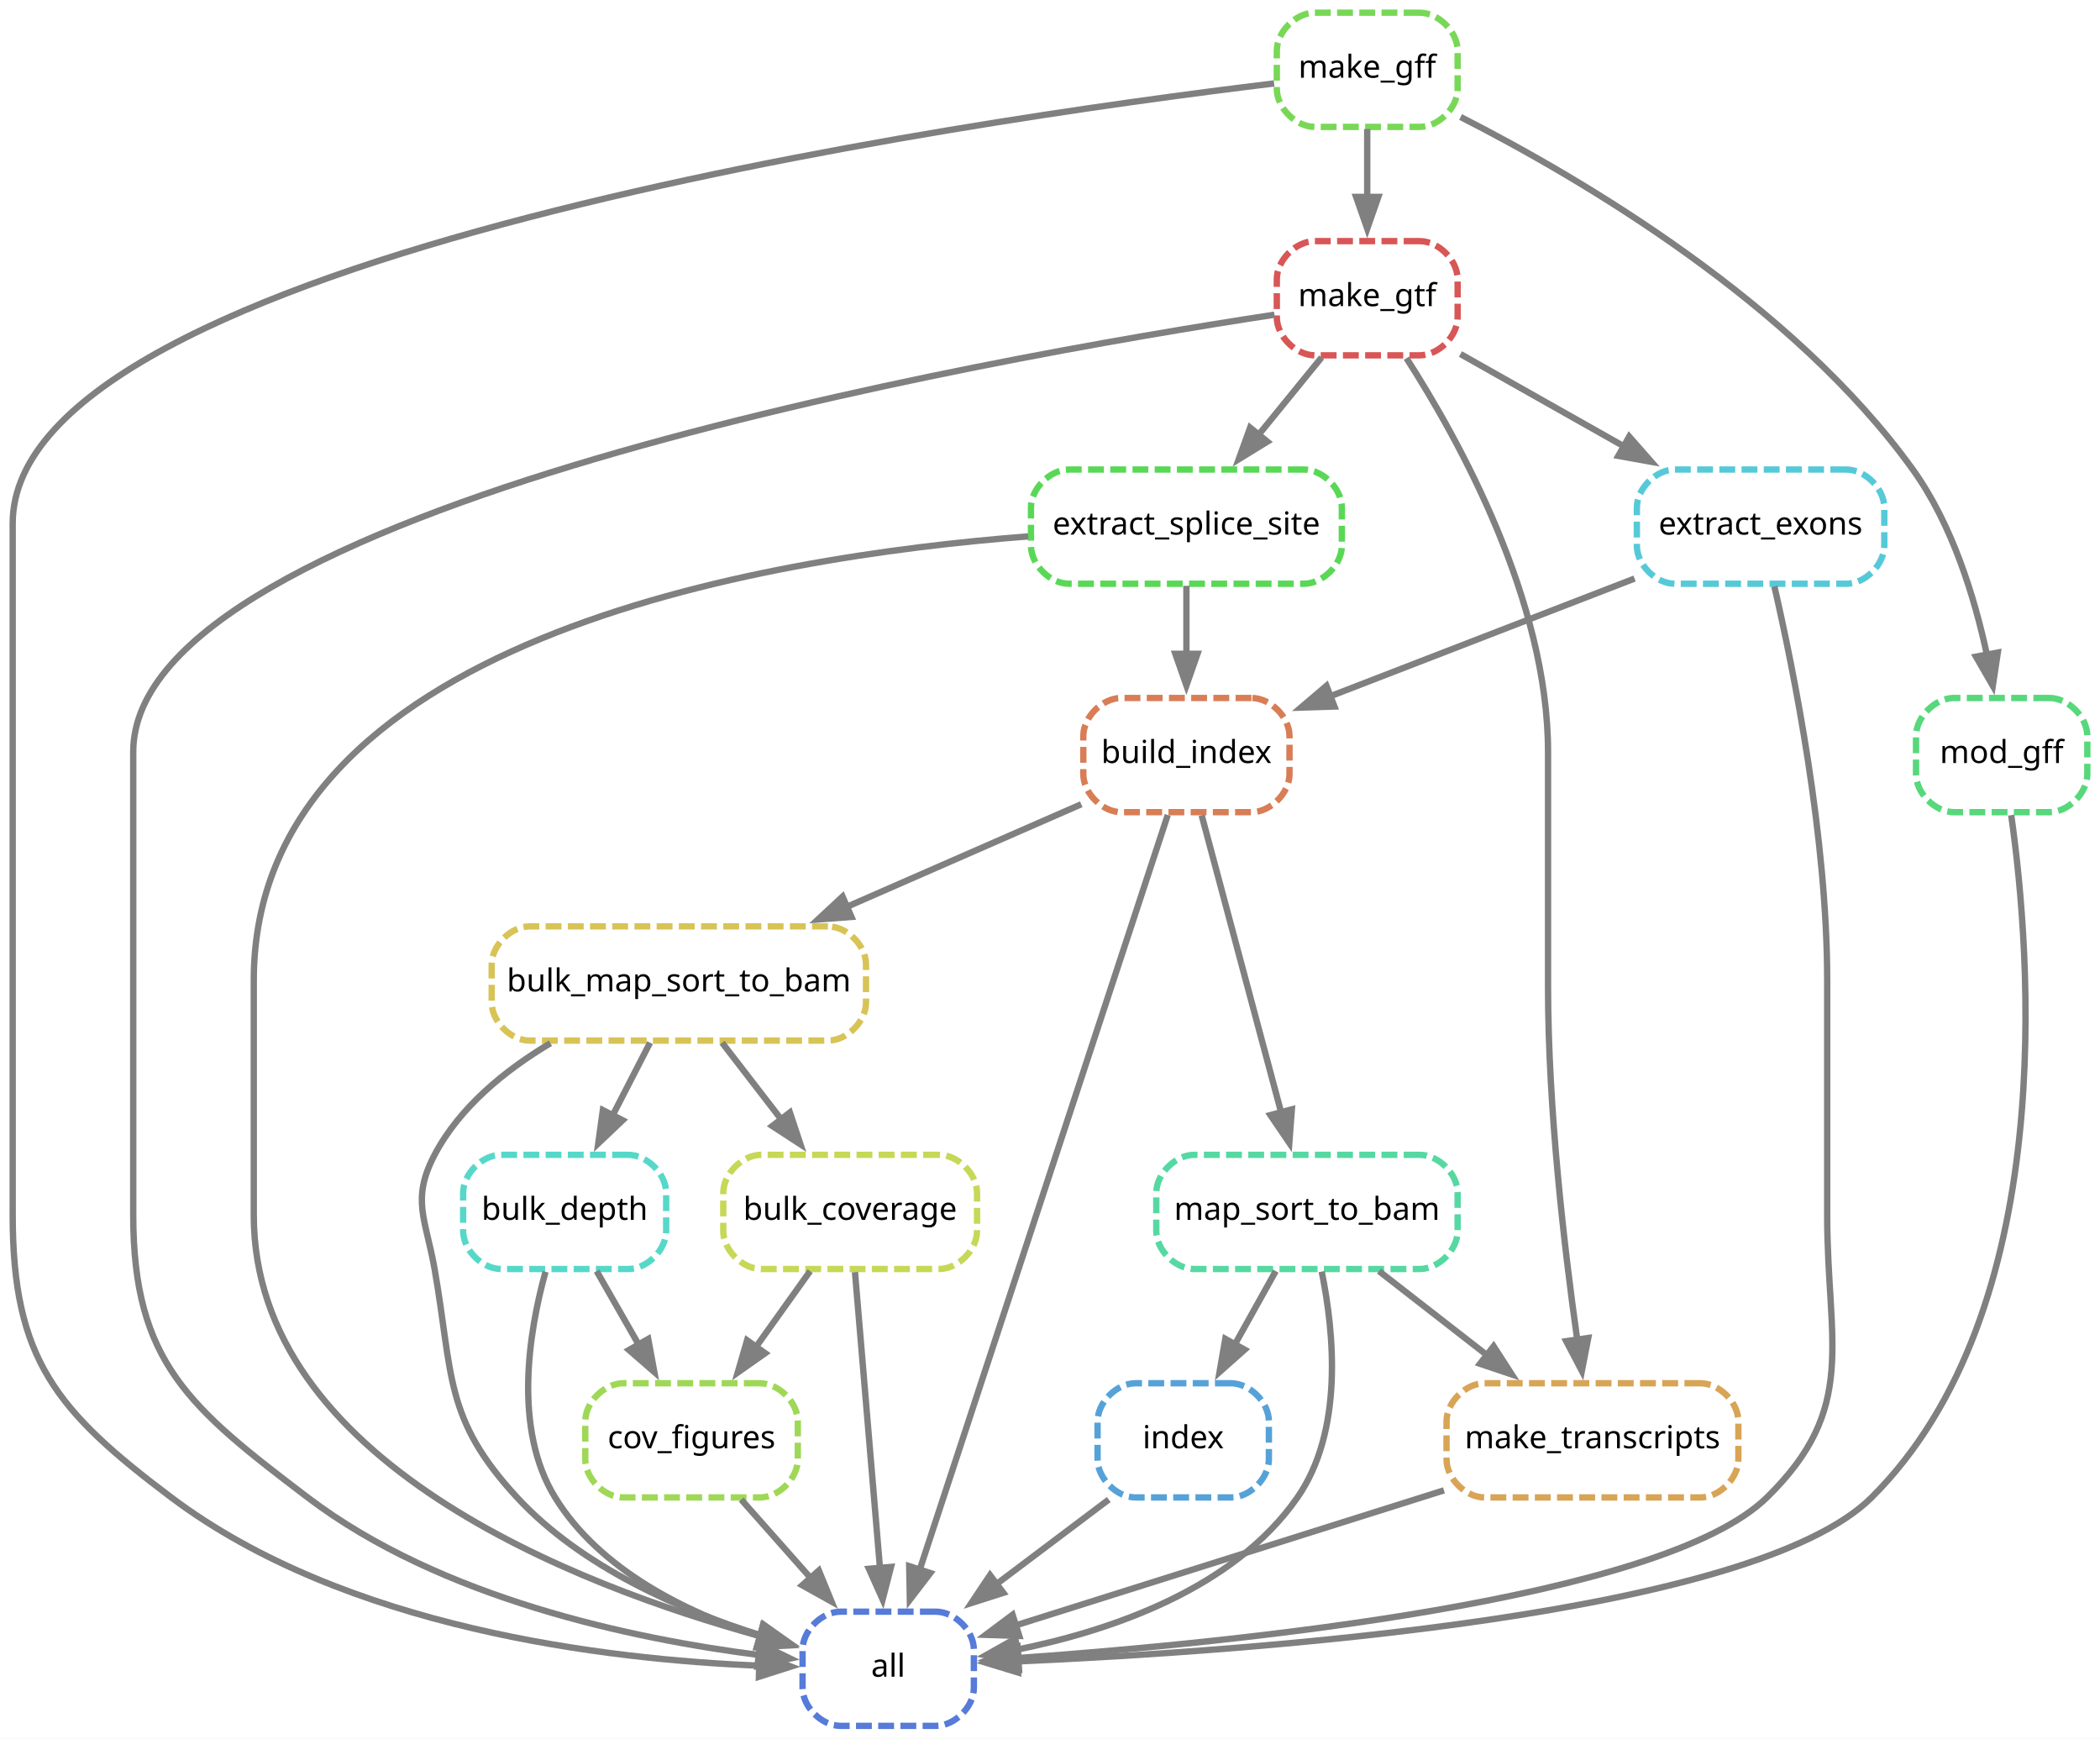
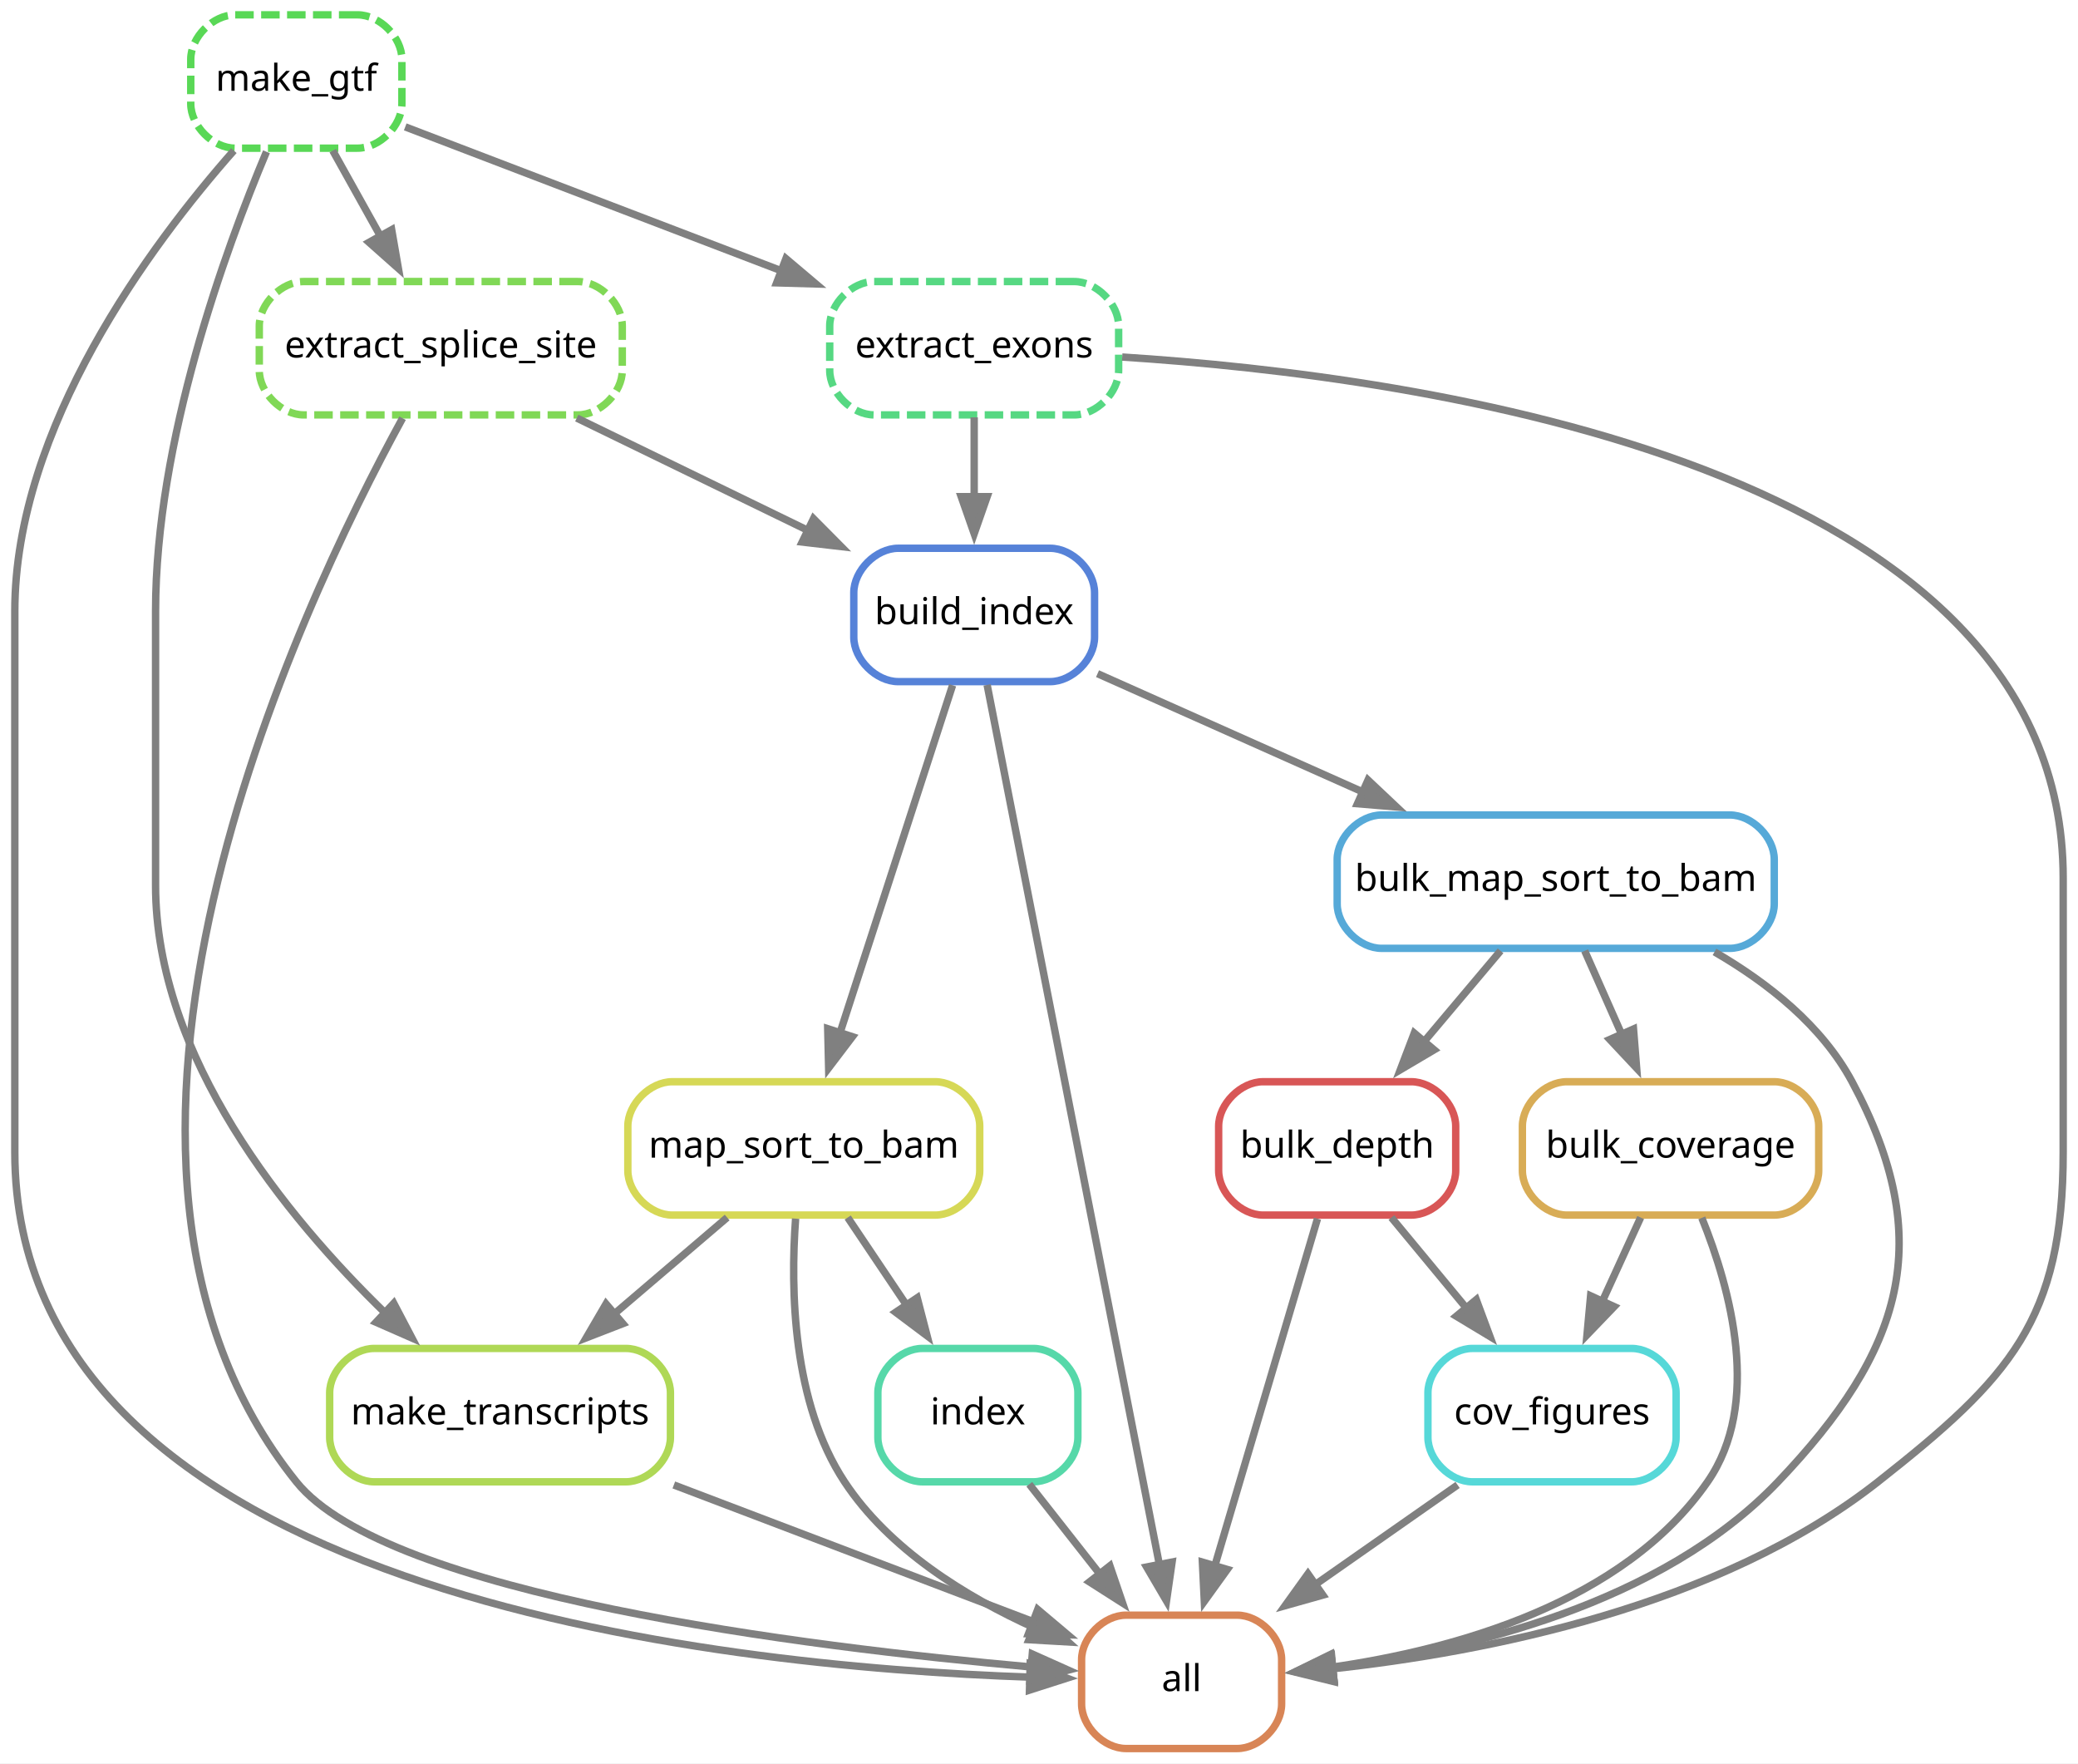
- <svg xmlns="http://www.w3.org/2000/svg" width="662pt" height="548pt" viewBox="0.00 0.00 662.00 548.00">
-   <g id="graph0" class="graph" transform="scale(1 1) rotate(0) translate(4 544)">
-     <polygon fill="white" stroke="none" points="-4,4 -4,-544 658,-544 658,4 -4,4" />
+ <svg xmlns="http://www.w3.org/2000/svg" width="561pt" height="476pt" viewBox="0.00 0.00 561.00 476.00">
+   <g id="graph0" class="graph" transform="scale(1 1) rotate(0) translate(4 472)">
+     <polygon fill="white" stroke="none" points="-4,4 -4,-472 557,-472 557,4 -4,4" />
    <g id="node1" class="node">
-       <path fill="none" stroke="#567bd8" stroke-width="2" stroke-dasharray="5,2" d="M291,-36C291,-36 261,-36 261,-36 255,-36 249,-30 249,-24 249,-24 249,-12 249,-12 249,-6 255,0 261,0 261,0 291,0 291,0 297,0 303,-6 303,-12 303,-12 303,-24 303,-24 303,-30 297,-36 291,-36" />
-       <text text-anchor="middle" x="276" y="-15.5" font-family="sans" font-size="10.00">all</text>
+       <path fill="none" stroke="#d88556" stroke-width="2" d="M330,-36C330,-36 300,-36 300,-36 294,-36 288,-30 288,-24 288,-24 288,-12 288,-12 288,-6 294,0 300,0 300,0 330,0 330,0 336,0 342,-6 342,-12 342,-12 342,-24 342,-24 342,-30 336,-36 330,-36" />
+       <text text-anchor="middle" x="315" y="-15.5" font-family="sans" font-size="10.00">all</text>
    </g>
    <g id="node2" class="node">
-       <path fill="none" stroke="#78d856" stroke-width="2" stroke-dasharray="5,2" d="M443.5,-540C443.5,-540 410.5,-540 410.5,-540 404.5,-540 398.5,-534 398.5,-528 398.5,-528 398.5,-516 398.5,-516 398.5,-510 404.5,-504 410.5,-504 410.5,-504 443.5,-504 443.5,-504 449.5,-504 455.5,-510 455.5,-516 455.5,-516 455.5,-528 455.5,-528 455.5,-534 449.5,-540 443.5,-540" />
-       <text text-anchor="middle" x="427" y="-519.5" font-family="sans" font-size="10.00">make_gff</text>
+       <path fill="none" stroke="#59d856" stroke-width="2" stroke-dasharray="5,2" d="M92.5,-468C92.5,-468 59.5,-468 59.5,-468 53.5,-468 47.5,-462 47.5,-456 47.5,-456 47.5,-444 47.5,-444 47.5,-438 53.5,-432 59.5,-432 59.5,-432 92.5,-432 92.5,-432 98.5,-432 104.5,-438 104.5,-444 104.5,-444 104.5,-456 104.5,-456 104.5,-462 98.5,-468 92.5,-468" />
+       <text text-anchor="middle" x="76" y="-447.5" font-family="sans" font-size="10.00">make_gtf</text>
    </g>
    <g id="edge1" class="edge">
-       <path fill="none" stroke="grey" stroke-width="2" d="M397.65,-517.7C301.18,-506.06 0,-462.98 0,-379 0,-379 0,-379 0,-161 0,-115.63 13.73,-99.26 50,-72 104.91,-30.72 186.91,-20.91 235.57,-18.97" />
-       <polygon fill="grey" stroke="grey" stroke-width="2" points="235.43,-22.48 245.33,-18.7 235.24,-15.48 235.43,-22.48" />
+       <path fill="none" stroke="grey" stroke-width="2" d="M59.13,-431.35C36.74,-405.98 0,-356.77 0,-307 0,-307 0,-307 0,-161 0,-42.12 188.78,-22.2 274.06,-19.27" />
+       <polygon fill="grey" stroke="grey" stroke-width="2" points="274.12,-22.77 284.02,-19 273.93,-15.77 274.12,-22.77" />
    </g>
    <g id="node3" class="node">
-       <path fill="none" stroke="#d85656" stroke-width="2" stroke-dasharray="5,2" d="M443.5,-468C443.5,-468 410.5,-468 410.5,-468 404.5,-468 398.5,-462 398.5,-456 398.5,-456 398.5,-444 398.5,-444 398.5,-438 404.5,-432 410.5,-432 410.5,-432 443.5,-432 443.5,-432 449.5,-432 455.5,-438 455.5,-444 455.5,-444 455.5,-456 455.5,-456 455.5,-462 449.5,-468 443.5,-468" />
-       <text text-anchor="middle" x="427" y="-447.5" font-family="sans" font-size="10.00">make_gtf</text>
+       <path fill="none" stroke="#80d856" stroke-width="2" stroke-dasharray="5,2" d="M152,-396C152,-396 78,-396 78,-396 72,-396 66,-390 66,-384 66,-384 66,-372 66,-372 66,-366 72,-360 78,-360 78,-360 152,-360 152,-360 158,-360 164,-366 164,-372 164,-372 164,-384 164,-384 164,-390 158,-396 152,-396" />
+       <text text-anchor="middle" x="115" y="-375.5" font-family="sans" font-size="10.00">extract_splice_site</text>
+     </g>
+     <g id="edge12" class="edge">
+       <path fill="none" stroke="grey" stroke-width="2" d="M85.84,-431.34C89.74,-424.34 94.32,-416.12 98.69,-408.28" />
+       <polygon fill="grey" stroke="grey" stroke-width="2" points="101.74,-409.99 103.55,-399.55 95.63,-406.58 101.74,-409.99" />
+     </g>
+     <g id="node4" class="node">
+       <path fill="none" stroke="#56d882" stroke-width="2" stroke-dasharray="5,2" d="M286,-396C286,-396 232,-396 232,-396 226,-396 220,-390 220,-384 220,-384 220,-372 220,-372 220,-366 226,-360 232,-360 232,-360 286,-360 286,-360 292,-360 298,-366 298,-372 298,-372 298,-384 298,-384 298,-390 292,-396 286,-396" />
+       <text text-anchor="middle" x="259" y="-375.5" font-family="sans" font-size="10.00">extract_exons</text>
+     </g>
+     <g id="edge13" class="edge">
+       <path fill="none" stroke="grey" stroke-width="2" d="M105.4,-437.75C132.73,-427.3 174.04,-411.5 206.94,-398.91" />
+       <polygon fill="grey" stroke="grey" stroke-width="2" points="208.18,-402.19 216.27,-395.35 205.67,-395.65 208.18,-402.19" />
+     </g>
+     <g id="node8" class="node">
+       <path fill="none" stroke="#afd856" stroke-width="2" d="M165,-108C165,-108 97,-108 97,-108 91,-108 85,-102 85,-96 85,-96 85,-84 85,-84 85,-78 91,-72 97,-72 97,-72 165,-72 165,-72 171,-72 177,-78 177,-84 177,-84 177,-96 177,-96 177,-102 171,-108 165,-108" />
+       <text text-anchor="middle" x="131" y="-87.5" font-family="sans" font-size="10.00">make_transcripts</text>
+     </g>
+     <g id="edge18" class="edge">
+       <path fill="none" stroke="grey" stroke-width="2" d="M67.94,-431.03C56.79,-404.48 38,-352.94 38,-307 38,-307 38,-307 38,-233 38,-186.6 73.17,-143.57 100.26,-117.31" />
+       <polygon fill="grey" stroke="grey" stroke-width="2" points="102.3,-120.19 107.22,-110.81 97.52,-115.07 102.3,-120.19" />
+     </g>
+     <g id="edge2" class="edge">
+       <path fill="none" stroke="grey" stroke-width="2" d="M104.68,-359.1C76.69,-307.95 6,-159.22 76,-72 100.47,-41.51 213.23,-27.47 274.73,-21.98" />
+       <polygon fill="grey" stroke="grey" stroke-width="2" points="274.69,-25.5 284.36,-21.17 274.1,-18.52 274.69,-25.5" />
+     </g>
+     <g id="node5" class="node">
+       <path fill="none" stroke="#5682d8" stroke-width="2" d="M279.5,-324C279.5,-324 238.5,-324 238.5,-324 232.5,-324 226.5,-318 226.5,-312 226.5,-312 226.5,-300 226.5,-300 226.5,-294 232.5,-288 238.5,-288 238.5,-288 279.5,-288 279.5,-288 285.5,-288 291.5,-294 291.5,-300 291.5,-300 291.5,-312 291.5,-312 291.5,-318 285.5,-324 279.5,-324" />
+       <text text-anchor="middle" x="259" y="-303.5" font-family="sans" font-size="10.00">build_index</text>
    </g>
    <g id="edge14" class="edge">
-       <path fill="none" stroke="grey" stroke-width="2" d="M427,-503.34C427,-496.75 427,-489.08 427,-481.67" />
-       <polygon fill="grey" stroke="grey" stroke-width="2" points="430.5,-481.93 427,-471.93 423.5,-481.93 430.5,-481.93" />
+       <path fill="none" stroke="grey" stroke-width="2" d="M151.71,-359.15C170.71,-349.92 194.06,-338.57 214.12,-328.82" />
+       <polygon fill="grey" stroke="grey" stroke-width="2" points="215.62,-331.98 223.08,-324.46 212.56,-325.68 215.62,-331.98" />
+     </g>
+     <g id="edge3" class="edge">
+       <path fill="none" stroke="grey" stroke-width="2" d="M298.96,-375.62C379.34,-370.5 553,-346.52 553,-235 553,-235 553,-235 553,-161 553,-115.63 538.65,-100.06 503,-72 460.05,-38.19 396.67,-25.95 355.6,-21.51" />
+       <polygon fill="grey" stroke="grey" stroke-width="2" points="356.15,-18.05 345.86,-20.59 355.49,-25.02 356.15,-18.05" />
+     </g>
+     <g id="edge15" class="edge">
+       <path fill="none" stroke="grey" stroke-width="2" d="M259,-359.34C259,-352.75 259,-345.08 259,-337.67" />
+       <polygon fill="grey" stroke="grey" stroke-width="2" points="262.5,-337.93 259,-327.93 255.5,-337.93 262.5,-337.93" />
+     </g>
+     <g id="edge4" class="edge">
+       <path fill="none" stroke="grey" stroke-width="2" d="M262.5,-287.11C271.83,-239.46 297.37,-109.05 309.04,-49.45" />
+       <polygon fill="grey" stroke="grey" stroke-width="2" points="312.43,-50.34 310.92,-39.85 305.56,-49 312.43,-50.34" />
+     </g>
+     <g id="node6" class="node">
+       <path fill="none" stroke="#d6d856" stroke-width="2" d="M248.5,-180C248.5,-180 177.5,-180 177.5,-180 171.5,-180 165.5,-174 165.5,-168 165.5,-168 165.5,-156 165.5,-156 165.5,-150 171.5,-144 177.5,-144 177.5,-144 248.5,-144 248.5,-144 254.5,-144 260.5,-150 260.5,-156 260.5,-156 260.5,-168 260.5,-168 260.5,-174 254.5,-180 248.5,-180" />
+       <text text-anchor="middle" x="213" y="-159.5" font-family="sans" font-size="10.00">map_sort_to_bam</text>
+     </g>
+     <g id="edge16" class="edge">
+       <path fill="none" stroke="grey" stroke-width="2" d="M253.17,-287.02C245.5,-263.33 231.9,-221.35 222.67,-192.86" />
+       <polygon fill="grey" stroke="grey" stroke-width="2" points="226.12,-192.15 219.71,-183.72 219.46,-194.31 226.12,-192.15" />
+     </g>
+     <g id="node9" class="node">
+       <path fill="none" stroke="#56a9d8" stroke-width="2" d="M463,-252C463,-252 369,-252 369,-252 363,-252 357,-246 357,-240 357,-240 357,-228 357,-228 357,-222 363,-216 369,-216 369,-216 463,-216 463,-216 469,-216 475,-222 475,-228 475,-228 475,-240 475,-240 475,-246 469,-252 463,-252" />
+       <text text-anchor="middle" x="416" y="-231.5" font-family="sans" font-size="10.00">bulk_map_sort_to_bam</text>
+     </g>
+     <g id="edge20" class="edge">
+       <path fill="none" stroke="grey" stroke-width="2" d="M292.3,-290.15C313.16,-280.85 340.5,-268.66 364.16,-258.11" />
+       <polygon fill="grey" stroke="grey" stroke-width="2" points="365.32,-261.43 373.03,-254.16 362.47,-255.04 365.32,-261.43" />
+     </g>
+     <g id="edge5" class="edge">
+       <path fill="none" stroke="grey" stroke-width="2" d="M210.79,-143.04C209.38,-123.84 209.94,-93.31 224,-72 236.06,-53.72 256.75,-40.95 275.36,-32.53" />
+       <polygon fill="grey" stroke="grey" stroke-width="2" points="276.5,-35.84 284.38,-28.77 273.8,-29.38 276.5,-35.84" />
    </g>
    <g id="node7" class="node">
-       <path fill="none" stroke="#56d87b" stroke-width="2" stroke-dasharray="5,2" d="M642,-324C642,-324 612,-324 612,-324 606,-324 600,-318 600,-312 600,-312 600,-300 600,-300 600,-294 606,-288 612,-288 612,-288 642,-288 642,-288 648,-288 654,-294 654,-300 654,-300 654,-312 654,-312 654,-318 648,-324 642,-324" />
-       <text text-anchor="middle" x="627" y="-303.5" font-family="sans" font-size="10.00">mod_gff</text>
+       <path fill="none" stroke="#56d8a9" stroke-width="2" d="M275,-108C275,-108 245,-108 245,-108 239,-108 233,-102 233,-96 233,-96 233,-84 233,-84 233,-78 239,-72 245,-72 245,-72 275,-72 275,-72 281,-72 287,-78 287,-84 287,-84 287,-96 287,-96 287,-102 281,-108 275,-108" />
+       <text text-anchor="middle" x="260" y="-87.5" font-family="sans" font-size="10.00">index</text>
+     </g>
+     <g id="edge17" class="edge">
+       <path fill="none" stroke="grey" stroke-width="2" d="M224.86,-143.34C229.72,-136.1 235.47,-127.53 240.9,-119.45" />
+       <polygon fill="grey" stroke="grey" stroke-width="2" points="243.62,-121.67 246.29,-111.41 237.81,-117.77 243.62,-121.67" />
    </g>
    <g id="edge19" class="edge">
-       <path fill="none" stroke="grey" stroke-width="2" d="M456.43,-507.13C494.75,-487.6 561.28,-448.44 599,-396 611.42,-378.73 618.47,-355.76 622.38,-337.48" />
-       <polygon fill="grey" stroke="grey" stroke-width="2" points="625.79,-338.32 624.2,-327.84 618.91,-337.02 625.79,-338.32" />
+       <path fill="none" stroke="grey" stroke-width="2" d="M192.31,-143.34C183.06,-135.44 171.96,-125.96 161.76,-117.26" />
+       <polygon fill="grey" stroke="grey" stroke-width="2" points="164.15,-114.7 154.27,-110.87 159.61,-120.02 164.15,-114.7" />
    </g>
-     <g id="edge2" class="edge">
-       <path fill="none" stroke="grey" stroke-width="2" d="M397.76,-444.81C307.3,-431.02 38,-383.57 38,-307 38,-307 38,-307 38,-161 38,-114.5 55.97,-100.13 93,-72 134.91,-40.16 195.43,-27.43 235.22,-22.35" />
-       <polygon fill="grey" stroke="grey" stroke-width="2" points="235.57,-25.83 245.11,-21.22 234.78,-18.88 235.57,-25.83" />
+     <g id="edge6" class="edge">
+       <path fill="none" stroke="grey" stroke-width="2" d="M273.88,-71.34C279.7,-63.93 286.6,-55.14 293.08,-46.9" />
+       <polygon fill="grey" stroke="grey" stroke-width="2" points="295.64,-49.31 299.06,-39.28 290.13,-44.98 295.64,-49.31" />
    </g>
-     <g id="node4" class="node">
-       <path fill="none" stroke="#59d856" stroke-width="2" stroke-dasharray="5,2" d="M407,-396C407,-396 333,-396 333,-396 327,-396 321,-390 321,-384 321,-384 321,-372 321,-372 321,-366 327,-360 333,-360 333,-360 407,-360 407,-360 413,-360 419,-366 419,-372 419,-372 419,-384 419,-384 419,-390 413,-396 407,-396" />
-       <text text-anchor="middle" x="370" y="-375.5" font-family="sans" font-size="10.00">extract_splice_site</text>
+     <g id="edge7" class="edge">
+       <path fill="none" stroke="grey" stroke-width="2" d="M177.91,-71.15C207.96,-59.72 246.54,-45.05 275.11,-34.18" />
+       <polygon fill="grey" stroke="grey" stroke-width="2" points="276.15,-37.53 284.25,-30.7 273.66,-30.98 276.15,-37.53" />
    </g>
-     <g id="edge15" class="edge">
-       <path fill="none" stroke="grey" stroke-width="2" d="M412.62,-431.34C406.59,-423.93 399.43,-415.14 392.72,-406.9" />
-       <polygon fill="grey" stroke="grey" stroke-width="2" points="395.52,-404.79 386.49,-399.25 390.09,-409.21 395.52,-404.79" />
-     </g>
-     <g id="node5" class="node">
-       <path fill="none" stroke="#56c9d8" stroke-width="2" stroke-dasharray="5,2" d="M578,-396C578,-396 524,-396 524,-396 518,-396 512,-390 512,-384 512,-384 512,-372 512,-372 512,-366 518,-360 524,-360 524,-360 578,-360 578,-360 584,-360 590,-366 590,-372 590,-372 590,-384 590,-384 590,-390 584,-396 578,-396" />
-       <text text-anchor="middle" x="551" y="-375.5" font-family="sans" font-size="10.00">extract_exons</text>
-     </g>
-     <g id="edge16" class="edge">
-       <path fill="none" stroke="grey" stroke-width="2" d="M456.39,-432.41C471.9,-423.66 491.21,-412.75 508.34,-403.08" />
-       <polygon fill="grey" stroke="grey" stroke-width="2" points="509.59,-406.39 516.58,-398.43 506.15,-400.3 509.59,-406.39" />
+     <g id="edge8" class="edge">
+       <path fill="none" stroke="grey" stroke-width="2" d="M458.87,-215.04C473.34,-206.65 487.88,-195.12 496,-180 519.1,-136.99 509.7,-107.32 476,-72 444.43,-38.91 391.86,-26.46 355.41,-21.79" />
+       <polygon fill="grey" stroke="grey" stroke-width="2" points="356.12,-18.35 345.79,-20.73 355.35,-25.31 356.12,-18.35" />
    </g>
    <g id="node10" class="node">
-       <path fill="none" stroke="#d8a456" stroke-width="2" stroke-dasharray="5,2" d="M532,-108C532,-108 464,-108 464,-108 458,-108 452,-102 452,-96 452,-96 452,-84 452,-84 452,-78 458,-72 464,-72 464,-72 532,-72 532,-72 538,-72 544,-78 544,-84 544,-84 544,-96 544,-96 544,-102 538,-108 532,-108" />
-       <text text-anchor="middle" x="498" y="-87.5" font-family="sans" font-size="10.00">make_transcripts</text>
+       <path fill="none" stroke="#d8ac56" stroke-width="2" d="M475,-180C475,-180 419,-180 419,-180 413,-180 407,-174 407,-168 407,-168 407,-156 407,-156 407,-150 413,-144 419,-144 419,-144 475,-144 475,-144 481,-144 487,-150 487,-156 487,-156 487,-168 487,-168 487,-174 481,-180 475,-180" />
+       <text text-anchor="middle" x="447" y="-159.5" font-family="sans" font-size="10.00">bulk_coverage</text>
+     </g>
+     <g id="edge21" class="edge">
+       <path fill="none" stroke="grey" stroke-width="2" d="M423.82,-215.34C426.88,-208.43 430.48,-200.31 433.91,-192.56" />
+       <polygon fill="grey" stroke="grey" stroke-width="2" points="437,-194.23 437.85,-183.67 430.6,-191.4 437,-194.23" />
+     </g>
+     <g id="node11" class="node">
+       <path fill="none" stroke="#d85656" stroke-width="2" d="M377,-180C377,-180 337,-180 337,-180 331,-180 325,-174 325,-168 325,-168 325,-156 325,-156 325,-150 331,-144 337,-144 337,-144 377,-144 377,-144 383,-144 389,-150 389,-156 389,-156 389,-168 389,-168 389,-174 383,-180 377,-180" />
+       <text text-anchor="middle" x="357" y="-159.5" font-family="sans" font-size="10.00">bulk_depth</text>
    </g>
    <g id="edge22" class="edge">
-       <path fill="none" stroke="grey" stroke-width="2" d="M439.37,-431.09C456.13,-405.03 484,-354.55 484,-307 484,-307 484,-307 484,-233 484,-194.47 489.17,-150.34 493.22,-121.63" />
-       <polygon fill="grey" stroke="grey" stroke-width="2" points="496.67,-122.27 494.66,-111.87 489.74,-121.26 496.67,-122.27" />
+       <path fill="none" stroke="grey" stroke-width="2" d="M401.11,-215.34C394.8,-207.85 387.3,-198.95 380.29,-190.63" />
+       <polygon fill="grey" stroke="grey" stroke-width="2" points="383.16,-188.61 374.04,-183.22 377.81,-193.12 383.16,-188.61" />
    </g>
-     <g id="edge3" class="edge">
-       <path fill="none" stroke="grey" stroke-width="2" d="M320.13,-374.93C236.25,-368.48 76,-342.13 76,-235 76,-235 76,-235 76,-161 76,-83.4 177.33,-44.33 235.74,-28.25" />
-       <polygon fill="grey" stroke="grey" stroke-width="2" points="236.47,-31.68 245.26,-25.76 234.7,-24.9 236.47,-31.68" />
+     <g id="edge9" class="edge">
+       <path fill="none" stroke="grey" stroke-width="2" d="M455.44,-143.25C463.25,-123.96 471.63,-93.08 457,-72 434.28,-39.27 388.77,-26.72 355.37,-21.92" />
+       <polygon fill="grey" stroke="grey" stroke-width="2" points="356.14,-18.49 345.79,-20.76 355.3,-25.44 356.14,-18.49" />
    </g>
-     <g id="node6" class="node">
-       <path fill="none" stroke="#d87d56" stroke-width="2" stroke-dasharray="5,2" d="M390.5,-324C390.5,-324 349.5,-324 349.5,-324 343.5,-324 337.5,-318 337.5,-312 337.5,-312 337.5,-300 337.5,-300 337.5,-294 343.5,-288 349.5,-288 349.5,-288 390.5,-288 390.5,-288 396.5,-288 402.5,-294 402.5,-300 402.5,-300 402.5,-312 402.5,-312 402.5,-318 396.5,-324 390.5,-324" />
-       <text text-anchor="middle" x="370" y="-303.5" font-family="sans" font-size="10.00">build_index</text>
-     </g>
-     <g id="edge17" class="edge">
-       <path fill="none" stroke="grey" stroke-width="2" d="M370,-359.34C370,-352.75 370,-345.08 370,-337.67" />
-       <polygon fill="grey" stroke="grey" stroke-width="2" points="373.5,-337.93 370,-327.93 366.5,-337.93 373.5,-337.93" />
-     </g>
-     <g id="edge4" class="edge">
-       <path fill="none" stroke="grey" stroke-width="2" d="M555.35,-359.19C561.5,-332.41 572,-280.11 572,-235 572,-235 572,-235 572,-161 572,-120.55 581.9,-100.29 553,-72 520.03,-39.73 385.52,-26.25 316.81,-21.38" />
-       <polygon fill="grey" stroke="grey" stroke-width="2" points="317.23,-17.9 307.01,-20.72 316.76,-24.89 317.23,-17.9" />
-     </g>
-     <g id="edge18" class="edge">
-       <path fill="none" stroke="grey" stroke-width="2" d="M511.28,-361.64C482.96,-350.69 444.84,-335.94 415.33,-324.53" />
-       <polygon fill="grey" stroke="grey" stroke-width="2" points="416.67,-321.3 406.08,-320.96 414.15,-327.83 416.67,-321.3" />
-     </g>
-     <g id="edge5" class="edge">
-       <path fill="none" stroke="grey" stroke-width="2" d="M364.12,-287.11C348.43,-239.36 305.42,-108.51 285.88,-49.08" />
-       <polygon fill="grey" stroke="grey" stroke-width="2" points="289.27,-48.17 282.82,-39.76 282.62,-50.35 289.27,-48.17" />
-     </g>
-     <g id="node8" class="node">
-       <path fill="none" stroke="#56d8a2" stroke-width="2" stroke-dasharray="5,2" d="M443.5,-180C443.5,-180 372.5,-180 372.5,-180 366.5,-180 360.5,-174 360.5,-168 360.5,-168 360.5,-156 360.5,-156 360.5,-150 366.5,-144 372.5,-144 372.5,-144 443.5,-144 443.5,-144 449.5,-144 455.5,-150 455.5,-156 455.5,-156 455.5,-168 455.5,-168 455.5,-174 449.5,-180 443.5,-180" />
-       <text text-anchor="middle" x="408" y="-159.5" font-family="sans" font-size="10.00">map_sort_to_bam</text>
-     </g>
-     <g id="edge20" class="edge">
-       <path fill="none" stroke="grey" stroke-width="2" d="M374.81,-287.02C381.12,-263.44 392.28,-221.73 399.9,-193.25" />
-       <polygon fill="grey" stroke="grey" stroke-width="2" points="403.24,-194.33 402.44,-183.76 396.48,-192.52 403.24,-194.33" />
-     </g>
-     <g id="node11" class="node">
-       <path fill="none" stroke="#d8c356" stroke-width="2" stroke-dasharray="5,2" d="M257,-252C257,-252 163,-252 163,-252 157,-252 151,-246 151,-240 151,-240 151,-228 151,-228 151,-222 157,-216 163,-216 163,-216 257,-216 257,-216 263,-216 269,-222 269,-228 269,-228 269,-240 269,-240 269,-246 263,-252 257,-252" />
-       <text text-anchor="middle" x="210" y="-231.5" font-family="sans" font-size="10.00">bulk_map_sort_to_bam</text>
+     <g id="node12" class="node">
+       <path fill="none" stroke="#56d8d8" stroke-width="2" d="M436.5,-108C436.5,-108 393.5,-108 393.5,-108 387.5,-108 381.5,-102 381.5,-96 381.5,-96 381.5,-84 381.5,-84 381.5,-78 387.5,-72 393.5,-72 393.5,-72 436.5,-72 436.5,-72 442.5,-72 448.5,-78 448.5,-84 448.5,-84 448.5,-96 448.5,-96 448.5,-102 442.5,-108 436.5,-108" />
+       <text text-anchor="middle" x="415" y="-87.5" font-family="sans" font-size="10.00">cov_figures</text>
    </g>
    <g id="edge24" class="edge">
-       <path fill="none" stroke="grey" stroke-width="2" d="M336.85,-290.5C315.45,-281.14 287.15,-268.75 262.71,-258.06" />
-       <polygon fill="grey" stroke="grey" stroke-width="2" points="264.41,-254.98 253.85,-254.18 261.61,-261.4 264.41,-254.98" />
+       <path fill="none" stroke="grey" stroke-width="2" d="M438.93,-143.34C435.77,-136.43 432.06,-128.31 428.51,-120.56" />
+       <polygon fill="grey" stroke="grey" stroke-width="2" points="431.78,-119.29 424.44,-111.65 425.42,-122.2 431.78,-119.29" />
    </g>
-     <g id="edge6" class="edge">
-       <path fill="none" stroke="grey" stroke-width="2" d="M630.01,-287.06C636.21,-243.42 645.25,-130.96 586,-72 548.67,-34.85 391.56,-23.59 316.39,-20.3" />
-       <polygon fill="grey" stroke="grey" stroke-width="2" points="316.94,-16.82 306.81,-19.91 316.66,-23.81 316.94,-16.82" />
-     </g>
-     <g id="edge7" class="edge">
-       <path fill="none" stroke="grey" stroke-width="2" d="M412.65,-143.2C416.6,-123.86 419.56,-92.95 405,-72 384.96,-43.16 346.22,-29.99 316.4,-23.99" />
-       <polygon fill="grey" stroke="grey" stroke-width="2" points="317.28,-20.59 306.82,-22.29 316.06,-27.48 317.28,-20.59" />
-     </g>
-     <g id="node9" class="node">
-       <path fill="none" stroke="#56a2d8" stroke-width="2" stroke-dasharray="5,2" d="M384,-108C384,-108 354,-108 354,-108 348,-108 342,-102 342,-96 342,-96 342,-84 342,-84 342,-78 348,-72 354,-72 354,-72 384,-72 384,-72 390,-72 396,-78 396,-84 396,-84 396,-96 396,-96 396,-102 390,-108 384,-108" />
-       <text text-anchor="middle" x="369" y="-87.5" font-family="sans" font-size="10.00">index</text>
-     </g>
-     <g id="edge21" class="edge">
-       <path fill="none" stroke="grey" stroke-width="2" d="M398.16,-143.34C394.26,-136.34 389.68,-128.12 385.31,-120.28" />
-       <polygon fill="grey" stroke="grey" stroke-width="2" points="388.37,-118.58 380.45,-111.55 382.26,-121.99 388.37,-118.58" />
+     <g id="edge10" class="edge">
+       <path fill="none" stroke="grey" stroke-width="2" d="M351.68,-143.02C344.71,-119.44 332.37,-77.73 323.95,-49.25" />
+       <polygon fill="grey" stroke="grey" stroke-width="2" points="327.33,-48.34 321.13,-39.74 320.61,-50.32 327.33,-48.34" />
    </g>
    <g id="edge23" class="edge">
-       <path fill="none" stroke="grey" stroke-width="2" d="M430.71,-143.34C441.08,-135.27 453.55,-125.57 464.93,-116.72" />
-       <polygon fill="grey" stroke="grey" stroke-width="2" points="466.85,-119.66 472.59,-110.76 462.55,-114.14 466.85,-119.66" />
-     </g>
-     <g id="edge8" class="edge">
-       <path fill="none" stroke="grey" stroke-width="2" d="M345.53,-71.34C334.82,-63.27 321.93,-53.57 310.17,-44.72" />
-       <polygon fill="grey" stroke="grey" stroke-width="2" points="312.3,-41.94 302.2,-38.72 308.09,-47.53 312.3,-41.94" />
-     </g>
-     <g id="edge9" class="edge">
-       <path fill="none" stroke="grey" stroke-width="2" d="M451.19,-74.24C411.07,-61.59 353.91,-43.57 315.93,-31.59" />
-       <polygon fill="grey" stroke="grey" stroke-width="2" points="317.31,-28.35 306.72,-28.69 315.2,-35.03 317.31,-28.35" />
-     </g>
-     <g id="edge10" class="edge">
-       <path fill="none" stroke="grey" stroke-width="2" d="M169.51,-215.18C155.31,-206.71 140.93,-195.08 133,-180 125.56,-165.84 130.24,-159.76 133,-144 138.87,-110.49 135.91,-96.99 159,-72 179.36,-49.97 210.64,-36.45 235.73,-28.59" />
-       <polygon fill="grey" stroke="grey" stroke-width="2" points="236.66,-31.96 245.3,-25.82 234.72,-25.24 236.66,-31.96" />
-     </g>
-     <g id="node12" class="node">
-       <path fill="none" stroke="#c6d856" stroke-width="2" stroke-dasharray="5,2" d="M292,-180C292,-180 236,-180 236,-180 230,-180 224,-174 224,-168 224,-168 224,-156 224,-156 224,-150 230,-144 236,-144 236,-144 292,-144 292,-144 298,-144 304,-150 304,-156 304,-156 304,-168 304,-168 304,-174 298,-180 292,-180" />
-       <text text-anchor="middle" x="264" y="-159.5" font-family="sans" font-size="10.00">bulk_coverage</text>
-     </g>
-     <g id="edge25" class="edge">
-       <path fill="none" stroke="grey" stroke-width="2" d="M223.63,-215.34C229.27,-208.01 235.97,-199.34 242.26,-191.18" />
-       <polygon fill="grey" stroke="grey" stroke-width="2" points="245,-193.35 248.34,-183.3 239.46,-189.08 245,-193.35" />
-     </g>
-     <g id="node13" class="node">
-       <path fill="none" stroke="#56d8c9" stroke-width="2" stroke-dasharray="5,2" d="M194,-180C194,-180 154,-180 154,-180 148,-180 142,-174 142,-168 142,-168 142,-156 142,-156 142,-150 148,-144 154,-144 154,-144 194,-144 194,-144 200,-144 206,-150 206,-156 206,-156 206,-168 206,-168 206,-174 200,-180 194,-180" />
-       <text text-anchor="middle" x="174" y="-159.5" font-family="sans" font-size="10.00">bulk_depth</text>
-     </g>
-     <g id="edge26" class="edge">
-       <path fill="none" stroke="grey" stroke-width="2" d="M200.92,-215.34C197.32,-208.34 193.09,-200.12 189.06,-192.28" />
-       <polygon fill="grey" stroke="grey" stroke-width="2" points="192.28,-190.89 184.59,-183.59 186.05,-194.09 192.28,-190.89" />
+       <path fill="none" stroke="grey" stroke-width="2" d="M371.64,-143.34C377.77,-135.93 385.05,-127.14 391.88,-118.9" />
+       <polygon fill="grey" stroke="grey" stroke-width="2" points="394.55,-121.17 398.24,-111.23 389.16,-116.7 394.55,-121.17" />
    </g>
    <g id="edge11" class="edge">
-       <path fill="none" stroke="grey" stroke-width="2" d="M265.52,-143.02C267.5,-119.54 271.01,-78.11 273.41,-49.64" />
-       <polygon fill="grey" stroke="grey" stroke-width="2" points="276.88,-50.11 274.24,-39.85 269.91,-49.52 276.88,-50.11" />
-     </g>
-     <g id="node14" class="node">
-       <path fill="none" stroke="#9fd856" stroke-width="2" stroke-dasharray="5,2" d="M235.5,-108C235.5,-108 192.5,-108 192.5,-108 186.5,-108 180.5,-102 180.5,-96 180.5,-96 180.5,-84 180.5,-84 180.5,-78 186.5,-72 192.5,-72 192.5,-72 235.5,-72 235.5,-72 241.5,-72 247.5,-78 247.5,-84 247.5,-84 247.5,-96 247.5,-96 247.5,-102 241.5,-108 235.5,-108" />
-       <text text-anchor="middle" x="214" y="-87.5" font-family="sans" font-size="10.00">cov_figures</text>
-     </g>
-     <g id="edge28" class="edge">
-       <path fill="none" stroke="grey" stroke-width="2" d="M251.38,-143.34C246.21,-136.1 240.09,-127.53 234.32,-119.45" />
-       <polygon fill="grey" stroke="grey" stroke-width="2" points="237.21,-117.47 228.55,-111.37 231.51,-121.54 237.21,-117.47" />
-     </g>
-     <g id="edge12" class="edge">
-       <path fill="none" stroke="grey" stroke-width="2" d="M167.97,-143.14C162.68,-124.05 157.71,-93.59 171,-72 185.09,-49.11 212.45,-35.75 235.7,-28.17" />
-       <polygon fill="grey" stroke="grey" stroke-width="2" points="236.58,-31.56 245.19,-25.38 234.61,-24.84 236.58,-31.56" />
-     </g>
-     <g id="edge27" class="edge">
-       <path fill="none" stroke="grey" stroke-width="2" d="M184.09,-143.34C188.14,-136.26 192.9,-127.92 197.43,-120" />
-       <polygon fill="grey" stroke="grey" stroke-width="2" points="200.35,-121.95 202.27,-111.53 194.27,-118.48 200.35,-121.95" />
-     </g>
-     <g id="edge13" class="edge">
-       <path fill="none" stroke="grey" stroke-width="2" d="M229.65,-71.34C236.28,-63.85 244.16,-54.95 251.53,-46.63" />
-       <polygon fill="grey" stroke="grey" stroke-width="2" points="254.13,-48.97 258.14,-39.17 248.89,-44.33 254.13,-48.97" />
+       <path fill="none" stroke="grey" stroke-width="2" d="M389.51,-71.15C377.75,-62.93 363.6,-53.02 350.8,-44.06" />
+       <polygon fill="grey" stroke="grey" stroke-width="2" points="353.13,-41.42 342.93,-38.55 349.11,-47.15 353.13,-41.42" />
    </g>
  </g>
</svg>
